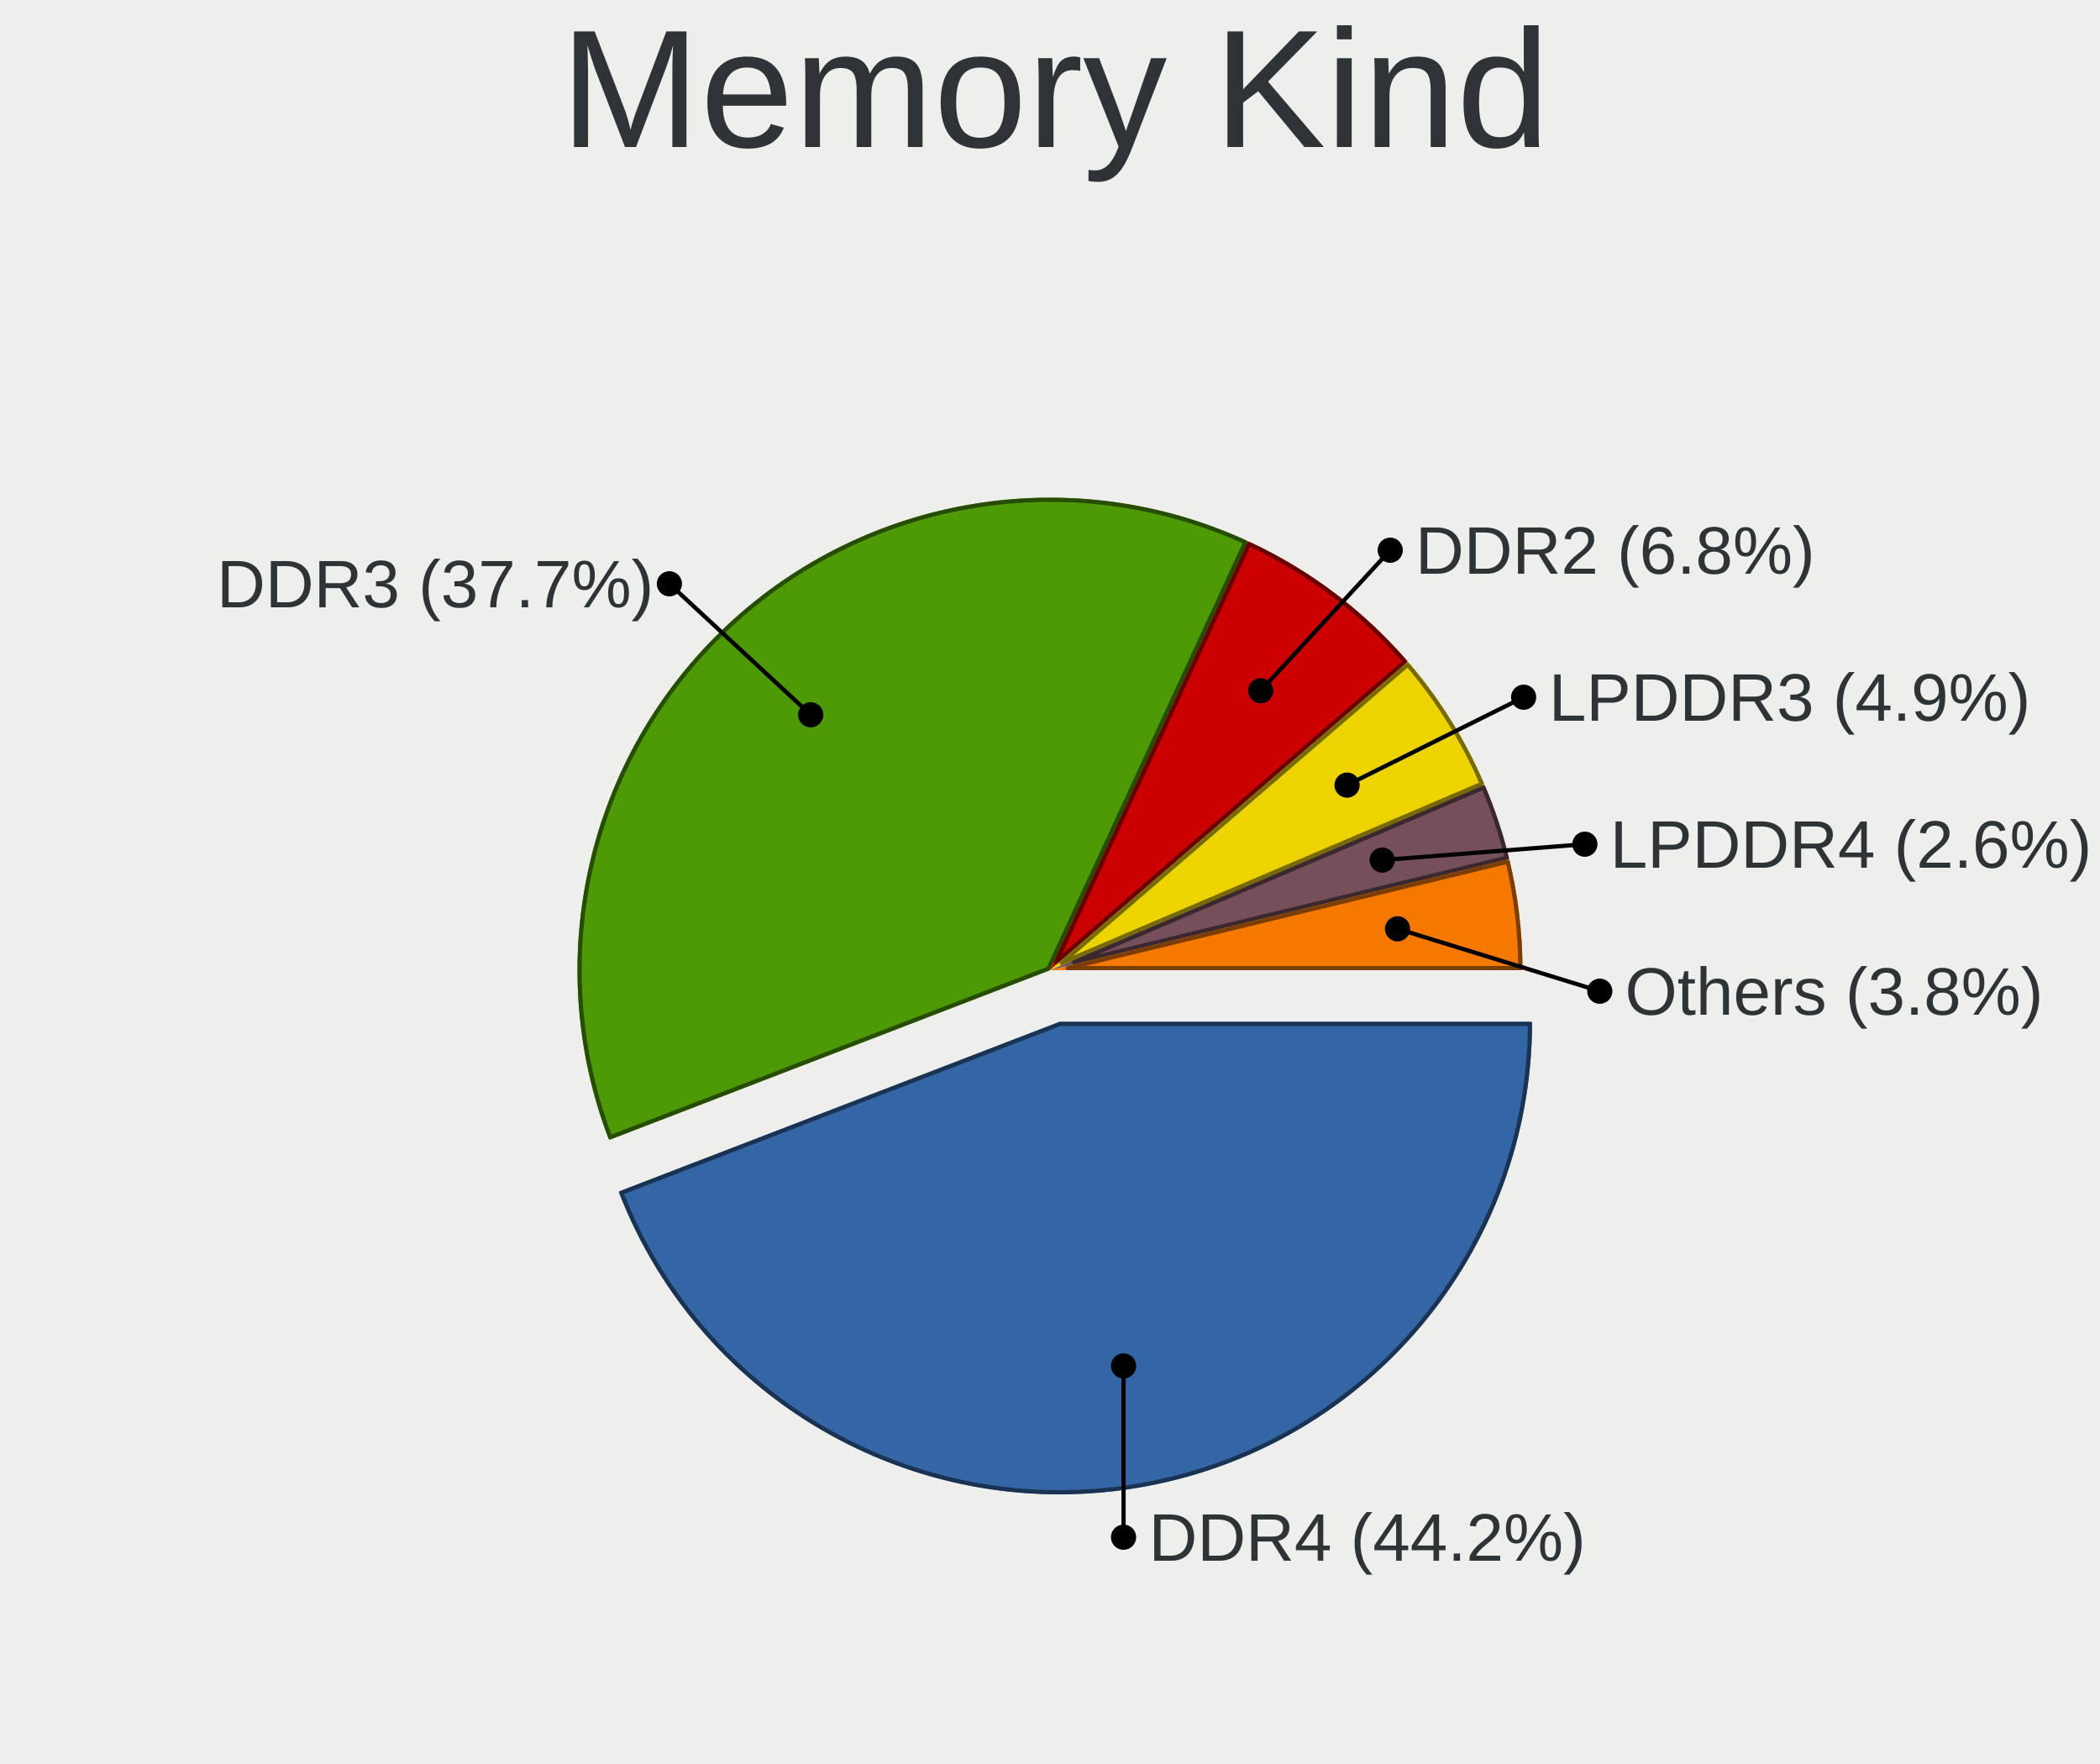
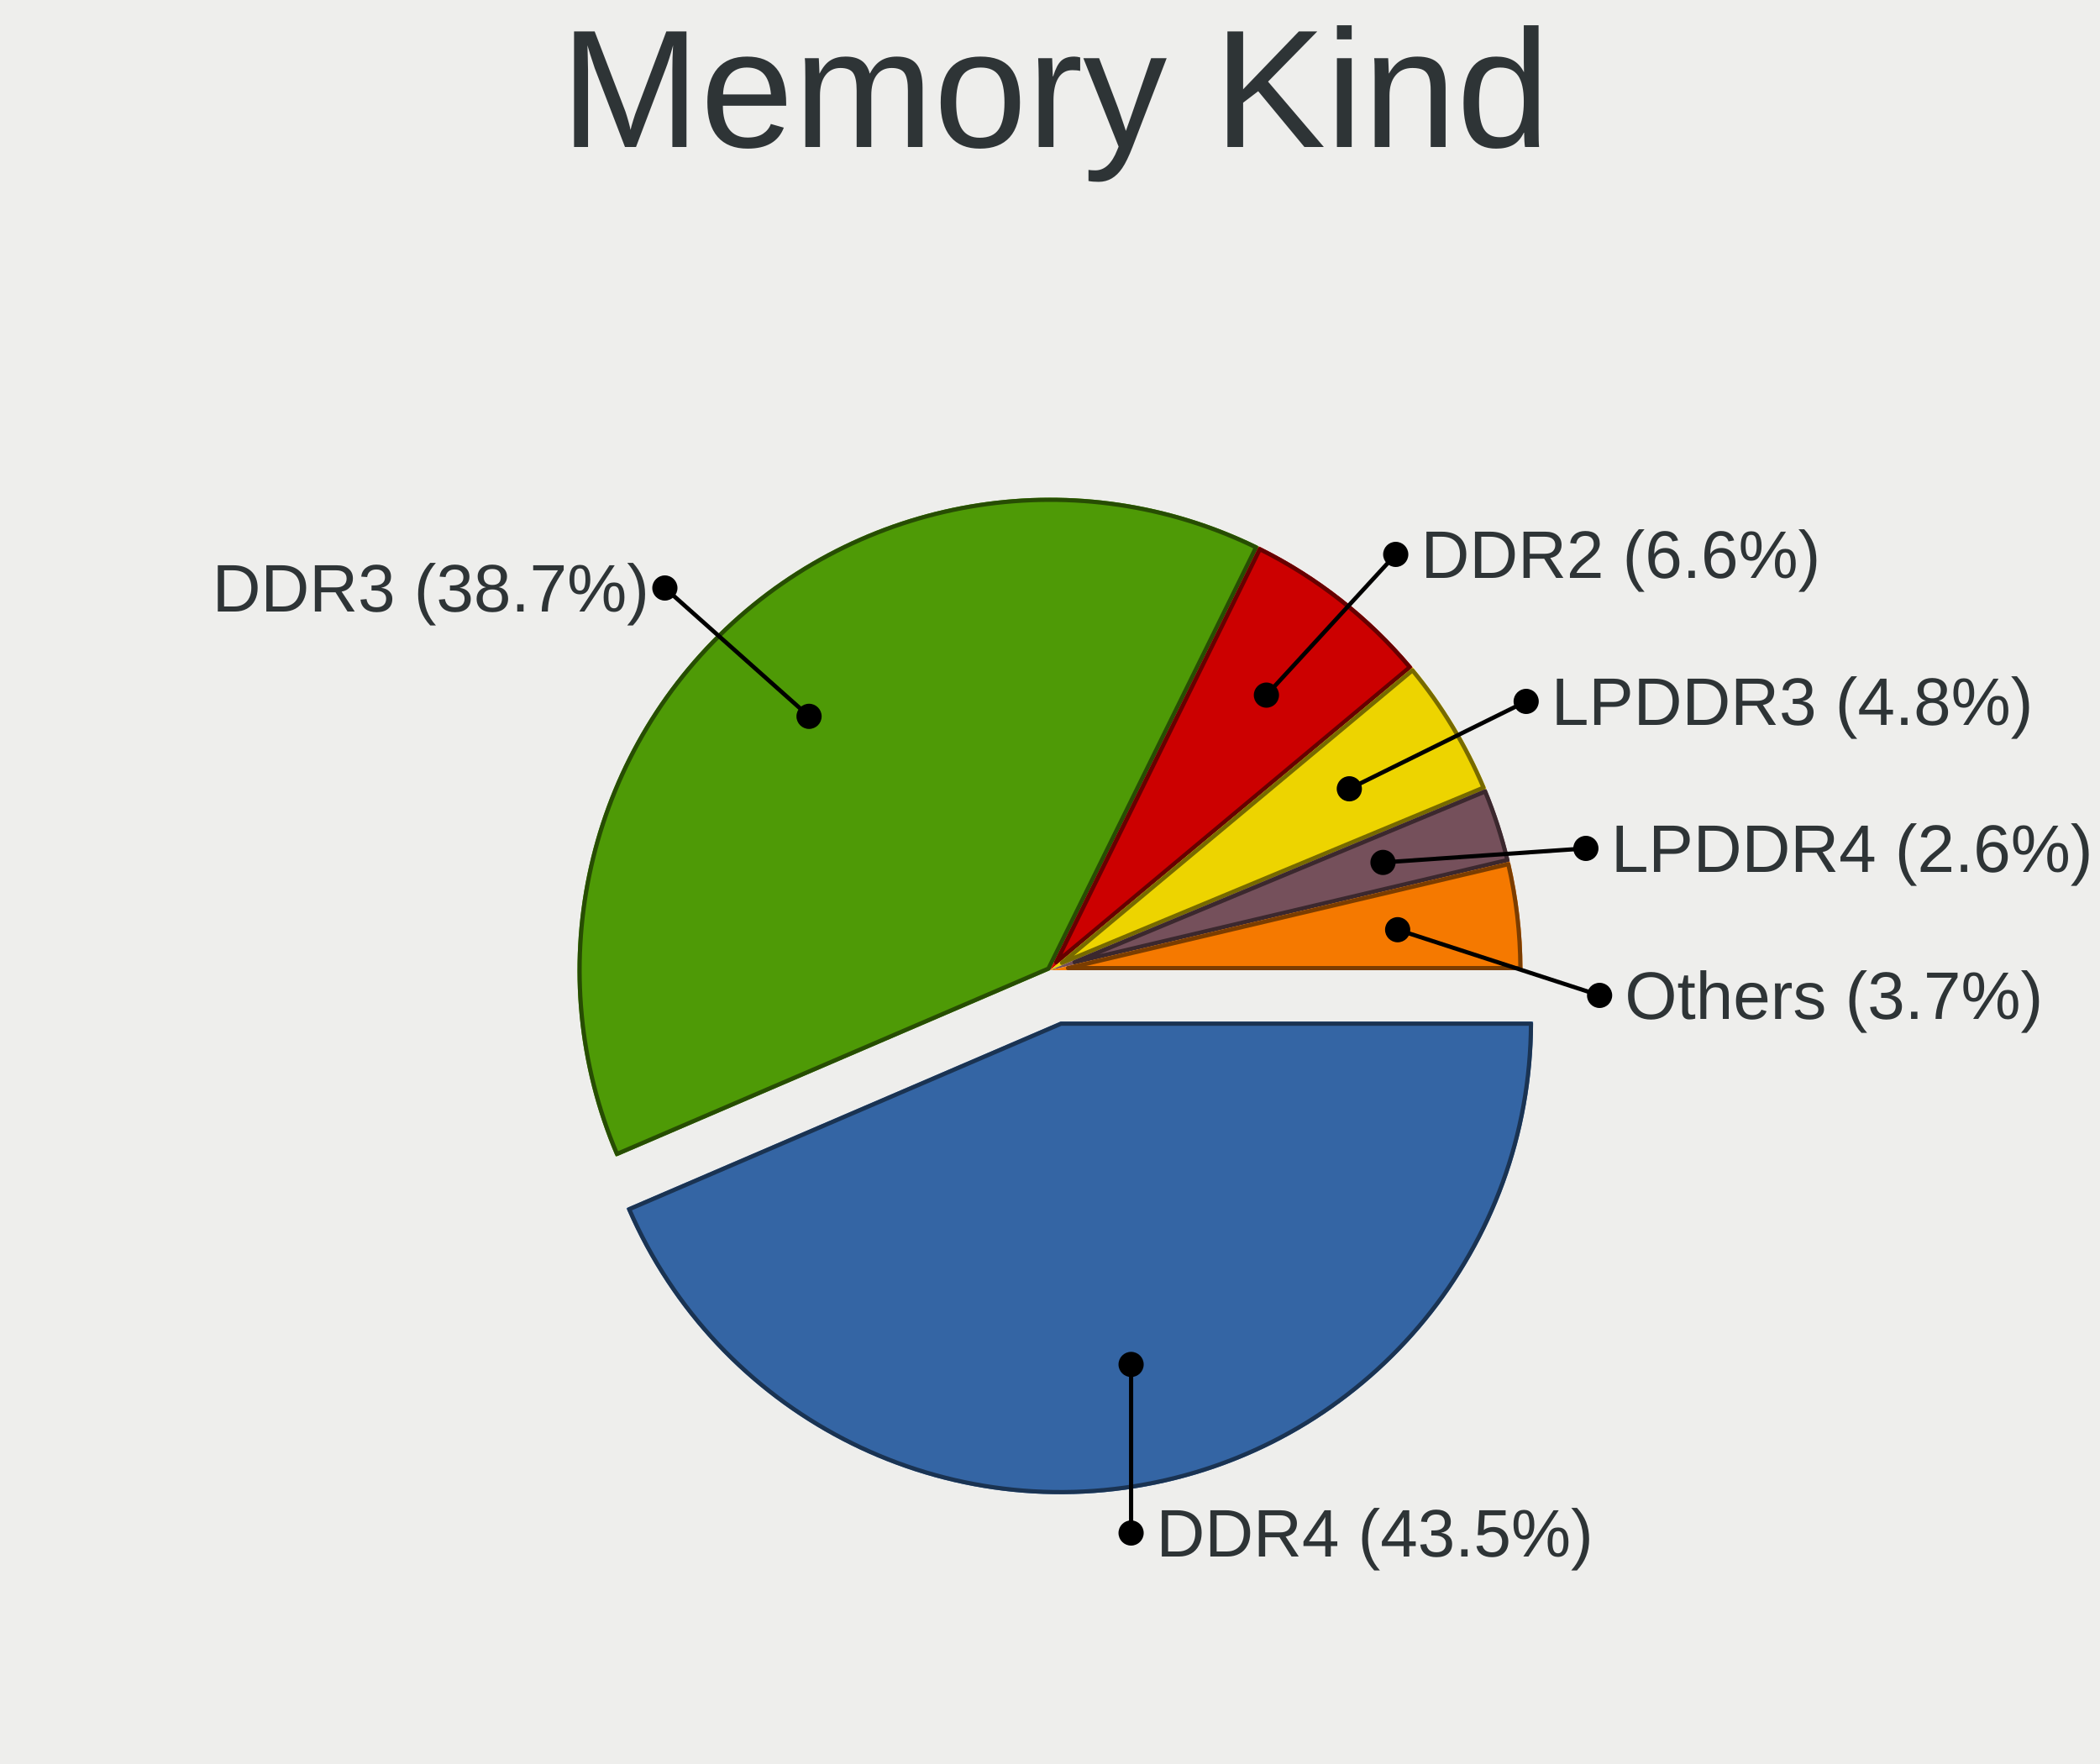
<svg xmlns="http://www.w3.org/2000/svg" width="500" height="420" version="1.0" id="ezcGraph">
  <defs />
  <g id="ezcGraphChart" color-rendering="optimizeQuality" shape-rendering="geometricPrecision" text-rendering="optimizeLegibility">
    <path d=" M 0,420 L 0,0 L 500,0 L 500,420 L 0,420 z " style="fill: #eeeeec; fill-opacity: 1.00; stroke: none;" id="ezcGraphPolygon_1" />
    <path d=" M 0,42 L 0,0 L 500,0 L 500,42 L 0,42 z " style="fill: #000000; fill-opacity: 0.00; stroke: none;" id="ezcGraphPolygon_2" />
-     <path d="M 252.28,243.29 L 364.78,243.29 A 112.50,112.50 0 0,1 147.30,283.71 z" style="fill: #3465a4; fill-opacity: 1.00; stroke: none; cursor: pointer;" id="ezcGraphCircleSector_4" />
-     <path d="M 252.38,243.79 L 364.28,243.79 A 112.00,112.00 0 0,1 147.94,284.00 z" style="fill: none; stroke: #1a3352; stroke-width: 1; stroke-opacity: 1.00; stroke-linecap: round; stroke-linejoin: round;" id="ezcGraphCircleSector_5" />
-     <path d="M 250.00,231.00 L 145.01,271.42 A 112.50,112.50 0 0,1 297.17,128.87 z" style="fill: #4e9a06; fill-opacity: 1.00; stroke: none; cursor: pointer;" id="ezcGraphCircleSector_6" />
-     <path d="M 249.63,230.61 L 145.30,270.77 A 112.00,112.00 0 0,1 296.51,129.11 z" style="fill: none; stroke: #274d03; stroke-width: 1; stroke-opacity: 1.00; stroke-linecap: round; stroke-linejoin: round;" id="ezcGraphCircleSector_7" />
-     <path d="M 250.00,231.00 L 297.17,128.87 A 112.50,112.50 0 0,1 335.22,157.56 z" style="fill: #cc0000; fill-opacity: 1.00; stroke: none; cursor: pointer;" id="ezcGraphCircleSector_8" />
-     <path d="M 251.42,229.11 L 297.42,129.53 A 112.00,112.00 0 0,1 334.51,157.51 z" style="fill: none; stroke: #660000; stroke-width: 1; stroke-opacity: 1.00; stroke-linecap: round; stroke-linejoin: round;" id="ezcGraphCircleSector_9" />
-     <path d="M 250.00,231.00 L 335.22,157.56 A 112.50,112.50 0 0,1 353.48,186.87 z" style="fill: #edd400; fill-opacity: 1.00; stroke: none; cursor: pointer;" id="ezcGraphCircleSector_10" />
-     <path d="M 252.76,229.28 L 335.17,158.26 A 112.00,112.00 0 0,1 352.83,186.61 z" style="fill: none; stroke: #776a00; stroke-width: 1; stroke-opacity: 1.00; stroke-linecap: round; stroke-linejoin: round;" id="ezcGraphCircleSector_11" />
-     <path d="M 250.00,231.00 L 353.48,186.87 A 112.50,112.50 0 0,1 359.35,204.58 z" style="fill: #75505b; fill-opacity: 1.00; stroke: none; cursor: pointer;" id="ezcGraphCircleSector_12" />
-     <path d="M 255.73,229.10 L 353.22,187.53 A 112.00,112.00 0 0,1 358.75,204.21 z" style="fill: none; stroke: #3b282e; stroke-width: 1; stroke-opacity: 1.00; stroke-linecap: round; stroke-linejoin: round;" id="ezcGraphCircleSector_13" />
-     <path d="M 250.00,231.00 L 359.35,204.58 A 112.50,112.50 0 0,1 362.50,231.00 z" style="fill: #f57900; fill-opacity: 1.00; stroke: none;" id="ezcGraphCircleSector_14" />
-     <path d="M 254.20,230.50 L 358.98,205.18 A 112.00,112.00 0 0,1 362.00,230.50 z" style="fill: none; stroke: #7b3d00; stroke-width: 1; stroke-opacity: 1.00; stroke-linecap: round; stroke-linejoin: round;" id="ezcGraphCircleSector_15" />
-     <path d=" M 193.026,170.185 L 159.377,139" style="fill: none; stroke: #000000; stroke-width: 1; stroke-opacity: 1.00; stroke-linecap: round; stroke-linejoin: round;" id="ezcGraphLine_16" />
-     <ellipse cx="193.026" cy="170.185" rx="3" ry="3" style="fill: #000000; fill-opacity: 1.00; stroke: none;" id="ezcGraphCircle_17" />
-     <ellipse cx="159.377" cy="139" rx="3" ry="3" style="fill: #000000; fill-opacity: 1.00; stroke: none;" id="ezcGraphCircle_18" />
-     <path d=" M 300.173,164.464 L 331,131" style="fill: none; stroke: #000000; stroke-width: 1; stroke-opacity: 1.00; stroke-linecap: round; stroke-linejoin: round;" id="ezcGraphLine_20" />
-     <ellipse cx="300.173" cy="164.464" rx="3" ry="3" style="fill: #000000; fill-opacity: 1.00; stroke: none;" id="ezcGraphCircle_21" />
-     <ellipse cx="331" cy="131" rx="3" ry="3" style="fill: #000000; fill-opacity: 1.00; stroke: none;" id="ezcGraphCircle_22" />
-     <path d=" M 320.729,186.933 L 362.771,166" style="fill: none; stroke: #000000; stroke-width: 1; stroke-opacity: 1.00; stroke-linecap: round; stroke-linejoin: round;" id="ezcGraphLine_24" />
-     <ellipse cx="320.729" cy="186.933" rx="3" ry="3" style="fill: #000000; fill-opacity: 1.00; stroke: none;" id="ezcGraphCircle_25" />
-     <ellipse cx="362.771" cy="166" rx="3" ry="3" style="fill: #000000; fill-opacity: 1.00; stroke: none;" id="ezcGraphCircle_26" />
-     <path d=" M 329.101,204.779 L 377.347,201" style="fill: none; stroke: #000000; stroke-width: 1; stroke-opacity: 1.00; stroke-linecap: round; stroke-linejoin: round;" id="ezcGraphLine_28" />
-     <ellipse cx="329.101" cy="204.779" rx="3" ry="3" style="fill: #000000; fill-opacity: 1.00; stroke: none;" id="ezcGraphCircle_29" />
-     <ellipse cx="377.347" cy="201" rx="3" ry="3" style="fill: #000000; fill-opacity: 1.00; stroke: none;" id="ezcGraphCircle_30" />
-     <path d=" M 332.748,221.144 L 380.9,236" style="fill: none; stroke: #000000; stroke-width: 1; stroke-opacity: 1.00; stroke-linecap: round; stroke-linejoin: round;" id="ezcGraphLine_32" />
-     <ellipse cx="332.748" cy="221.144" rx="3" ry="3" style="fill: #000000; fill-opacity: 1.00; stroke: none;" id="ezcGraphCircle_33" />
-     <ellipse cx="380.9" cy="236" rx="3" ry="3" style="fill: #000000; fill-opacity: 1.00; stroke: none;" id="ezcGraphCircle_34" />
-     <path d=" M 267.511,325.22 L 267.511,366" style="fill: none; stroke: #000000; stroke-width: 1; stroke-opacity: 1.00; stroke-linecap: round; stroke-linejoin: round;" id="ezcGraphLine_36" />
-     <ellipse cx="267.511" cy="325.22" rx="3" ry="3" style="fill: #000000; fill-opacity: 1.00; stroke: none;" id="ezcGraphCircle_37" />
-     <ellipse cx="267.511" cy="366" rx="3" ry="3" style="fill: #000000; fill-opacity: 1.00; stroke: none;" id="ezcGraphCircle_38" />
+     <path d="M 252.52,243.24 L 365.02,243.24 A 112.50,112.50 0 0,1 149.15,287.65 z" style="fill: #3465a4; fill-opacity: 1.00; stroke: none; cursor: pointer;" id="ezcGraphCircleSector_4" />
+     <path d="M 252.62,243.74 L 364.52,243.74 A 112.00,112.00 0 0,1 149.81,287.91 z" style="fill: none; stroke: #1a3352; stroke-width: 1; stroke-opacity: 1.00; stroke-linecap: round; stroke-linejoin: round;" id="ezcGraphCircleSector_5" />
+     <path d="M 250.00,231.00 L 146.63,275.40 A 112.50,112.50 0 0,1 299.73,130.09 z" style="fill: #4e9a06; fill-opacity: 1.00; stroke: none; cursor: pointer;" id="ezcGraphCircleSector_6" />
+     <path d="M 249.63,230.61 L 146.90,274.75 A 112.00,112.00 0 0,1 299.06,130.32 z" style="fill: none; stroke: #274d03; stroke-width: 1; stroke-opacity: 1.00; stroke-linecap: round; stroke-linejoin: round;" id="ezcGraphCircleSector_7" />
+     <path d="M 250.00,231.00 L 299.73,130.09 A 112.50,112.50 0 0,1 336.37,158.91 z" style="fill: #cc0000; fill-opacity: 1.00; stroke: none; cursor: pointer;" id="ezcGraphCircleSector_8" />
+     <path d="M 251.49,229.10 L 299.96,130.76 A 112.00,112.00 0 0,1 335.66,158.85 z" style="fill: none; stroke: #660000; stroke-width: 1; stroke-opacity: 1.00; stroke-linecap: round; stroke-linejoin: round;" id="ezcGraphCircleSector_9" />
+     <path d="M 250.00,231.00 L 336.37,158.91 A 112.50,112.50 0 0,1 353.87,187.80 z" style="fill: #edd400; fill-opacity: 1.00; stroke: none; cursor: pointer;" id="ezcGraphCircleSector_10" />
+     <path d="M 252.85,229.27 L 336.30,159.61 A 112.00,112.00 0 0,1 353.22,187.53 z" style="fill: none; stroke: #776a00; stroke-width: 1; stroke-opacity: 1.00; stroke-linecap: round; stroke-linejoin: round;" id="ezcGraphCircleSector_11" />
+     <path d="M 250.00,231.00 L 353.87,187.80 A 112.50,112.50 0 0,1 359.49,205.15 z" style="fill: #75505b; fill-opacity: 1.00; stroke: none; cursor: pointer;" id="ezcGraphCircleSector_12" />
+     <path d="M 255.87,229.10 L 353.60,188.45 A 112.00,112.00 0 0,1 358.89,204.78 z" style="fill: none; stroke: #3b282e; stroke-width: 1; stroke-opacity: 1.00; stroke-linecap: round; stroke-linejoin: round;" id="ezcGraphCircleSector_13" />
+     <path d="M 250.00,231.00 L 359.49,205.15 A 112.50,112.50 0 0,1 362.50,231.00 z" style="fill: #f57900; fill-opacity: 1.00; stroke: none;" id="ezcGraphCircleSector_14" />
+     <path d="M 254.29,230.50 L 359.12,205.75 A 112.00,112.00 0 0,1 362.00,230.50 z" style="fill: none; stroke: #7b3d00; stroke-width: 1; stroke-opacity: 1.00; stroke-linecap: round; stroke-linejoin: round;" id="ezcGraphCircleSector_15" />
+     <path d=" M 192.631,170.558 L 158.303,140" style="fill: none; stroke: #000000; stroke-width: 1; stroke-opacity: 1.00; stroke-linecap: round; stroke-linejoin: round;" id="ezcGraphLine_16" />
+     <ellipse cx="192.631" cy="170.558" rx="3" ry="3" style="fill: #000000; fill-opacity: 1.00; stroke: none;" id="ezcGraphCircle_17" />
+     <ellipse cx="158.303" cy="140" rx="3" ry="3" style="fill: #000000; fill-opacity: 1.00; stroke: none;" id="ezcGraphCircle_18" />
+     <path d=" M 301.525,165.505 L 332.315,132" style="fill: none; stroke: #000000; stroke-width: 1; stroke-opacity: 1.00; stroke-linecap: round; stroke-linejoin: round;" id="ezcGraphLine_20" />
+     <ellipse cx="301.525" cy="165.505" rx="3" ry="3" style="fill: #000000; fill-opacity: 1.00; stroke: none;" id="ezcGraphCircle_21" />
+     <ellipse cx="332.315" cy="132" rx="3" ry="3" style="fill: #000000; fill-opacity: 1.00; stroke: none;" id="ezcGraphCircle_22" />
+     <path d=" M 321.267,187.809 L 363.373,167" style="fill: none; stroke: #000000; stroke-width: 1; stroke-opacity: 1.00; stroke-linecap: round; stroke-linejoin: round;" id="ezcGraphLine_24" />
+     <ellipse cx="321.267" cy="187.809" rx="3" ry="3" style="fill: #000000; fill-opacity: 1.00; stroke: none;" id="ezcGraphCircle_25" />
+     <ellipse cx="363.373" cy="167" rx="3" ry="3" style="fill: #000000; fill-opacity: 1.00; stroke: none;" id="ezcGraphCircle_26" />
+     <path d=" M 329.284,205.34 L 377.589,202" style="fill: none; stroke: #000000; stroke-width: 1; stroke-opacity: 1.00; stroke-linecap: round; stroke-linejoin: round;" id="ezcGraphLine_28" />
+     <ellipse cx="329.284" cy="205.34" rx="3" ry="3" style="fill: #000000; fill-opacity: 1.00; stroke: none;" id="ezcGraphCircle_29" />
+     <ellipse cx="377.589" cy="202" rx="3" ry="3" style="fill: #000000; fill-opacity: 1.00; stroke: none;" id="ezcGraphCircle_30" />
+     <path d=" M 332.774,221.361 L 380.856,237" style="fill: none; stroke: #000000; stroke-width: 1; stroke-opacity: 1.00; stroke-linecap: round; stroke-linejoin: round;" id="ezcGraphLine_32" />
+     <ellipse cx="332.774" cy="221.361" rx="3" ry="3" style="fill: #000000; fill-opacity: 1.00; stroke: none;" id="ezcGraphCircle_33" />
+     <ellipse cx="380.856" cy="237" rx="3" ry="3" style="fill: #000000; fill-opacity: 1.00; stroke: none;" id="ezcGraphCircle_34" />
+     <path d=" M 269.309,324.868 L 269.309,365" style="fill: none; stroke: #000000; stroke-width: 1; stroke-opacity: 1.00; stroke-linecap: round; stroke-linejoin: round;" id="ezcGraphLine_36" />
+     <ellipse cx="269.309" cy="324.868" rx="3" ry="3" style="fill: #000000; fill-opacity: 1.00; stroke: none;" id="ezcGraphCircle_37" />
+     <ellipse cx="269.309" cy="365" rx="3" ry="3" style="fill: #000000; fill-opacity: 1.00; stroke: none;" id="ezcGraphCircle_38" />
    <g id="ezcGraphTextBox_3">
      <path d=" M 132.9,42 L 132.9,0.5 L 367.6,0.5 L 367.6,42 L 132.9,42 z " style="fill: #ffffff; fill-opacity: 0.00; stroke: none;" id="ezcGraphPolygon_40" />
      <text id="ezcGraphTextBox_3_text" x="133.4" text-length="233.2px" y="35" style="font-size: 40px; font-family: 'Arial'; fill: #2e3436; fill-opacity: 1.00; stroke: none;">Memory Kind</text>
    </g>
    <g id="ezcGraphTextBox_19" style=" cursor: pointer;">
-       <path d=" M 51.117,148 L 51.117,130.5 L 154.377,130.5 L 154.377,148 L 51.117,148 z " style="fill: #ffffff; fill-opacity: 0.00; stroke: none;" id="ezcGraphPolygon_41" />
-       <text id="ezcGraphTextBox_19_text" x="51.617" text-length="101.76px" y="144.6" style="font-size: 16px; font-family: 'Arial'; fill: #2e3436; fill-opacity: 1.00; stroke: none;">DDR3 (37.7%)</text>
+       <path d=" M 50.043,149 L 50.043,131.5 L 153.303,131.5 L 153.303,149 L 50.043,149 z " style="fill: #ffffff; fill-opacity: 0.00; stroke: none;" id="ezcGraphPolygon_41" />
+       <text id="ezcGraphTextBox_19_text" x="50.543" text-length="101.76px" y="145.6" style="font-size: 16px; font-family: 'Arial'; fill: #2e3436; fill-opacity: 1.00; stroke: none;">DDR3 (38.7%)</text>
    </g>
    <g id="ezcGraphTextBox_23" style=" cursor: pointer;">
-       <path d=" M 336.5,140 L 336.5,122.5 L 431.28,122.5 L 431.28,140 L 336.5,140 z " style="fill: #ffffff; fill-opacity: 0.00; stroke: none;" id="ezcGraphPolygon_42" />
-       <text id="ezcGraphTextBox_23_text" x="337" text-length="93.28px" y="136.6" style="font-size: 16px; font-family: 'Arial'; fill: #2e3436; fill-opacity: 1.00; stroke: none;">DDR2 (6.8%)</text>
+       <path d=" M 337.815,141 L 337.815,123.5 L 432.595,123.5 L 432.595,141 L 337.815,141 z " style="fill: #ffffff; fill-opacity: 0.00; stroke: none;" id="ezcGraphPolygon_42" />
+       <text id="ezcGraphTextBox_23_text" x="338.315" text-length="93.28px" y="137.6" style="font-size: 16px; font-family: 'Arial'; fill: #2e3436; fill-opacity: 1.00; stroke: none;">DDR2 (6.6%)</text>
    </g>
    <g id="ezcGraphTextBox_27" style=" cursor: pointer;">
-       <path d=" M 368.271,175 L 368.271,157.5 L 480.011,157.5 L 480.011,175 L 368.271,175 z " style="fill: #ffffff; fill-opacity: 0.00; stroke: none;" id="ezcGraphPolygon_43" />
-       <text id="ezcGraphTextBox_27_text" x="368.771" text-length="110.24px" y="171.6" style="font-size: 16px; font-family: 'Arial'; fill: #2e3436; fill-opacity: 1.00; stroke: none;">LPDDR3 (4.9%)</text>
+       <path d=" M 368.873,176 L 368.873,158.5 L 480.613,158.5 L 480.613,176 L 368.873,176 z " style="fill: #ffffff; fill-opacity: 0.00; stroke: none;" id="ezcGraphPolygon_43" />
+       <text id="ezcGraphTextBox_27_text" x="369.373" text-length="110.24px" y="172.6" style="font-size: 16px; font-family: 'Arial'; fill: #2e3436; fill-opacity: 1.00; stroke: none;">LPDDR3 (4.8%)</text>
    </g>
    <g id="ezcGraphTextBox_31" style=" cursor: pointer;">
-       <path d=" M 382.847,210 L 382.847,192.5 L 494.587,192.5 L 494.587,210 L 382.847,210 z " style="fill: #ffffff; fill-opacity: 0.00; stroke: none;" id="ezcGraphPolygon_44" />
-       <text id="ezcGraphTextBox_31_text" x="383.347" text-length="110.24px" y="206.6" style="font-size: 16px; font-family: 'Arial'; fill: #2e3436; fill-opacity: 1.00; stroke: none;">LPDDR4 (2.6%)</text>
+       <path d=" M 383.089,211 L 383.089,193.5 L 494.829,193.5 L 494.829,211 L 383.089,211 z " style="fill: #ffffff; fill-opacity: 0.00; stroke: none;" id="ezcGraphPolygon_44" />
+       <text id="ezcGraphTextBox_31_text" x="383.589" text-length="110.24px" y="207.6" style="font-size: 16px; font-family: 'Arial'; fill: #2e3436; fill-opacity: 1.00; stroke: none;">LPDDR4 (2.6%)</text>
    </g>
    <g id="ezcGraphTextBox_35">
-       <path d=" M 386.4,245 L 386.4,227.5 L 498.14,227.5 L 498.14,245 L 386.4,245 z " style="fill: #ffffff; fill-opacity: 0.00; stroke: none;" id="ezcGraphPolygon_45" />
-       <text id="ezcGraphTextBox_35_text" x="386.9" text-length="110.24px" y="241.6" style="font-size: 16px; font-family: 'Arial'; fill: #2e3436; fill-opacity: 1.00; stroke: none;">Others (3.8%)</text>
+       <path d=" M 386.356,246 L 386.356,228.5 L 498.096,228.5 L 498.096,246 L 386.356,246 z " style="fill: #ffffff; fill-opacity: 0.00; stroke: none;" id="ezcGraphPolygon_45" />
+       <text id="ezcGraphTextBox_35_text" x="386.856" text-length="110.24px" y="242.6" style="font-size: 16px; font-family: 'Arial'; fill: #2e3436; fill-opacity: 1.00; stroke: none;">Others (3.7%)</text>
    </g>
    <g id="ezcGraphTextBox_39" style=" cursor: pointer;">
-       <path d=" M 273.011,375 L 273.011,357.5 L 376.271,357.5 L 376.271,375 L 273.011,375 z " style="fill: #ffffff; fill-opacity: 0.00; stroke: none;" id="ezcGraphPolygon_46" />
-       <text id="ezcGraphTextBox_39_text" x="273.511" text-length="101.76px" y="371.6" style="font-size: 16px; font-family: 'Arial'; fill: #2e3436; fill-opacity: 1.00; stroke: none;">DDR4 (44.2%)</text>
+       <path d=" M 274.809,374 L 274.809,356.5 L 378.069,356.5 L 378.069,374 L 274.809,374 z " style="fill: #ffffff; fill-opacity: 0.00; stroke: none;" id="ezcGraphPolygon_46" />
+       <text id="ezcGraphTextBox_39_text" x="275.309" text-length="101.76px" y="370.6" style="font-size: 16px; font-family: 'Arial'; fill: #2e3436; fill-opacity: 1.00; stroke: none;">DDR4 (43.5%)</text>
    </g>
  </g>
</svg>
